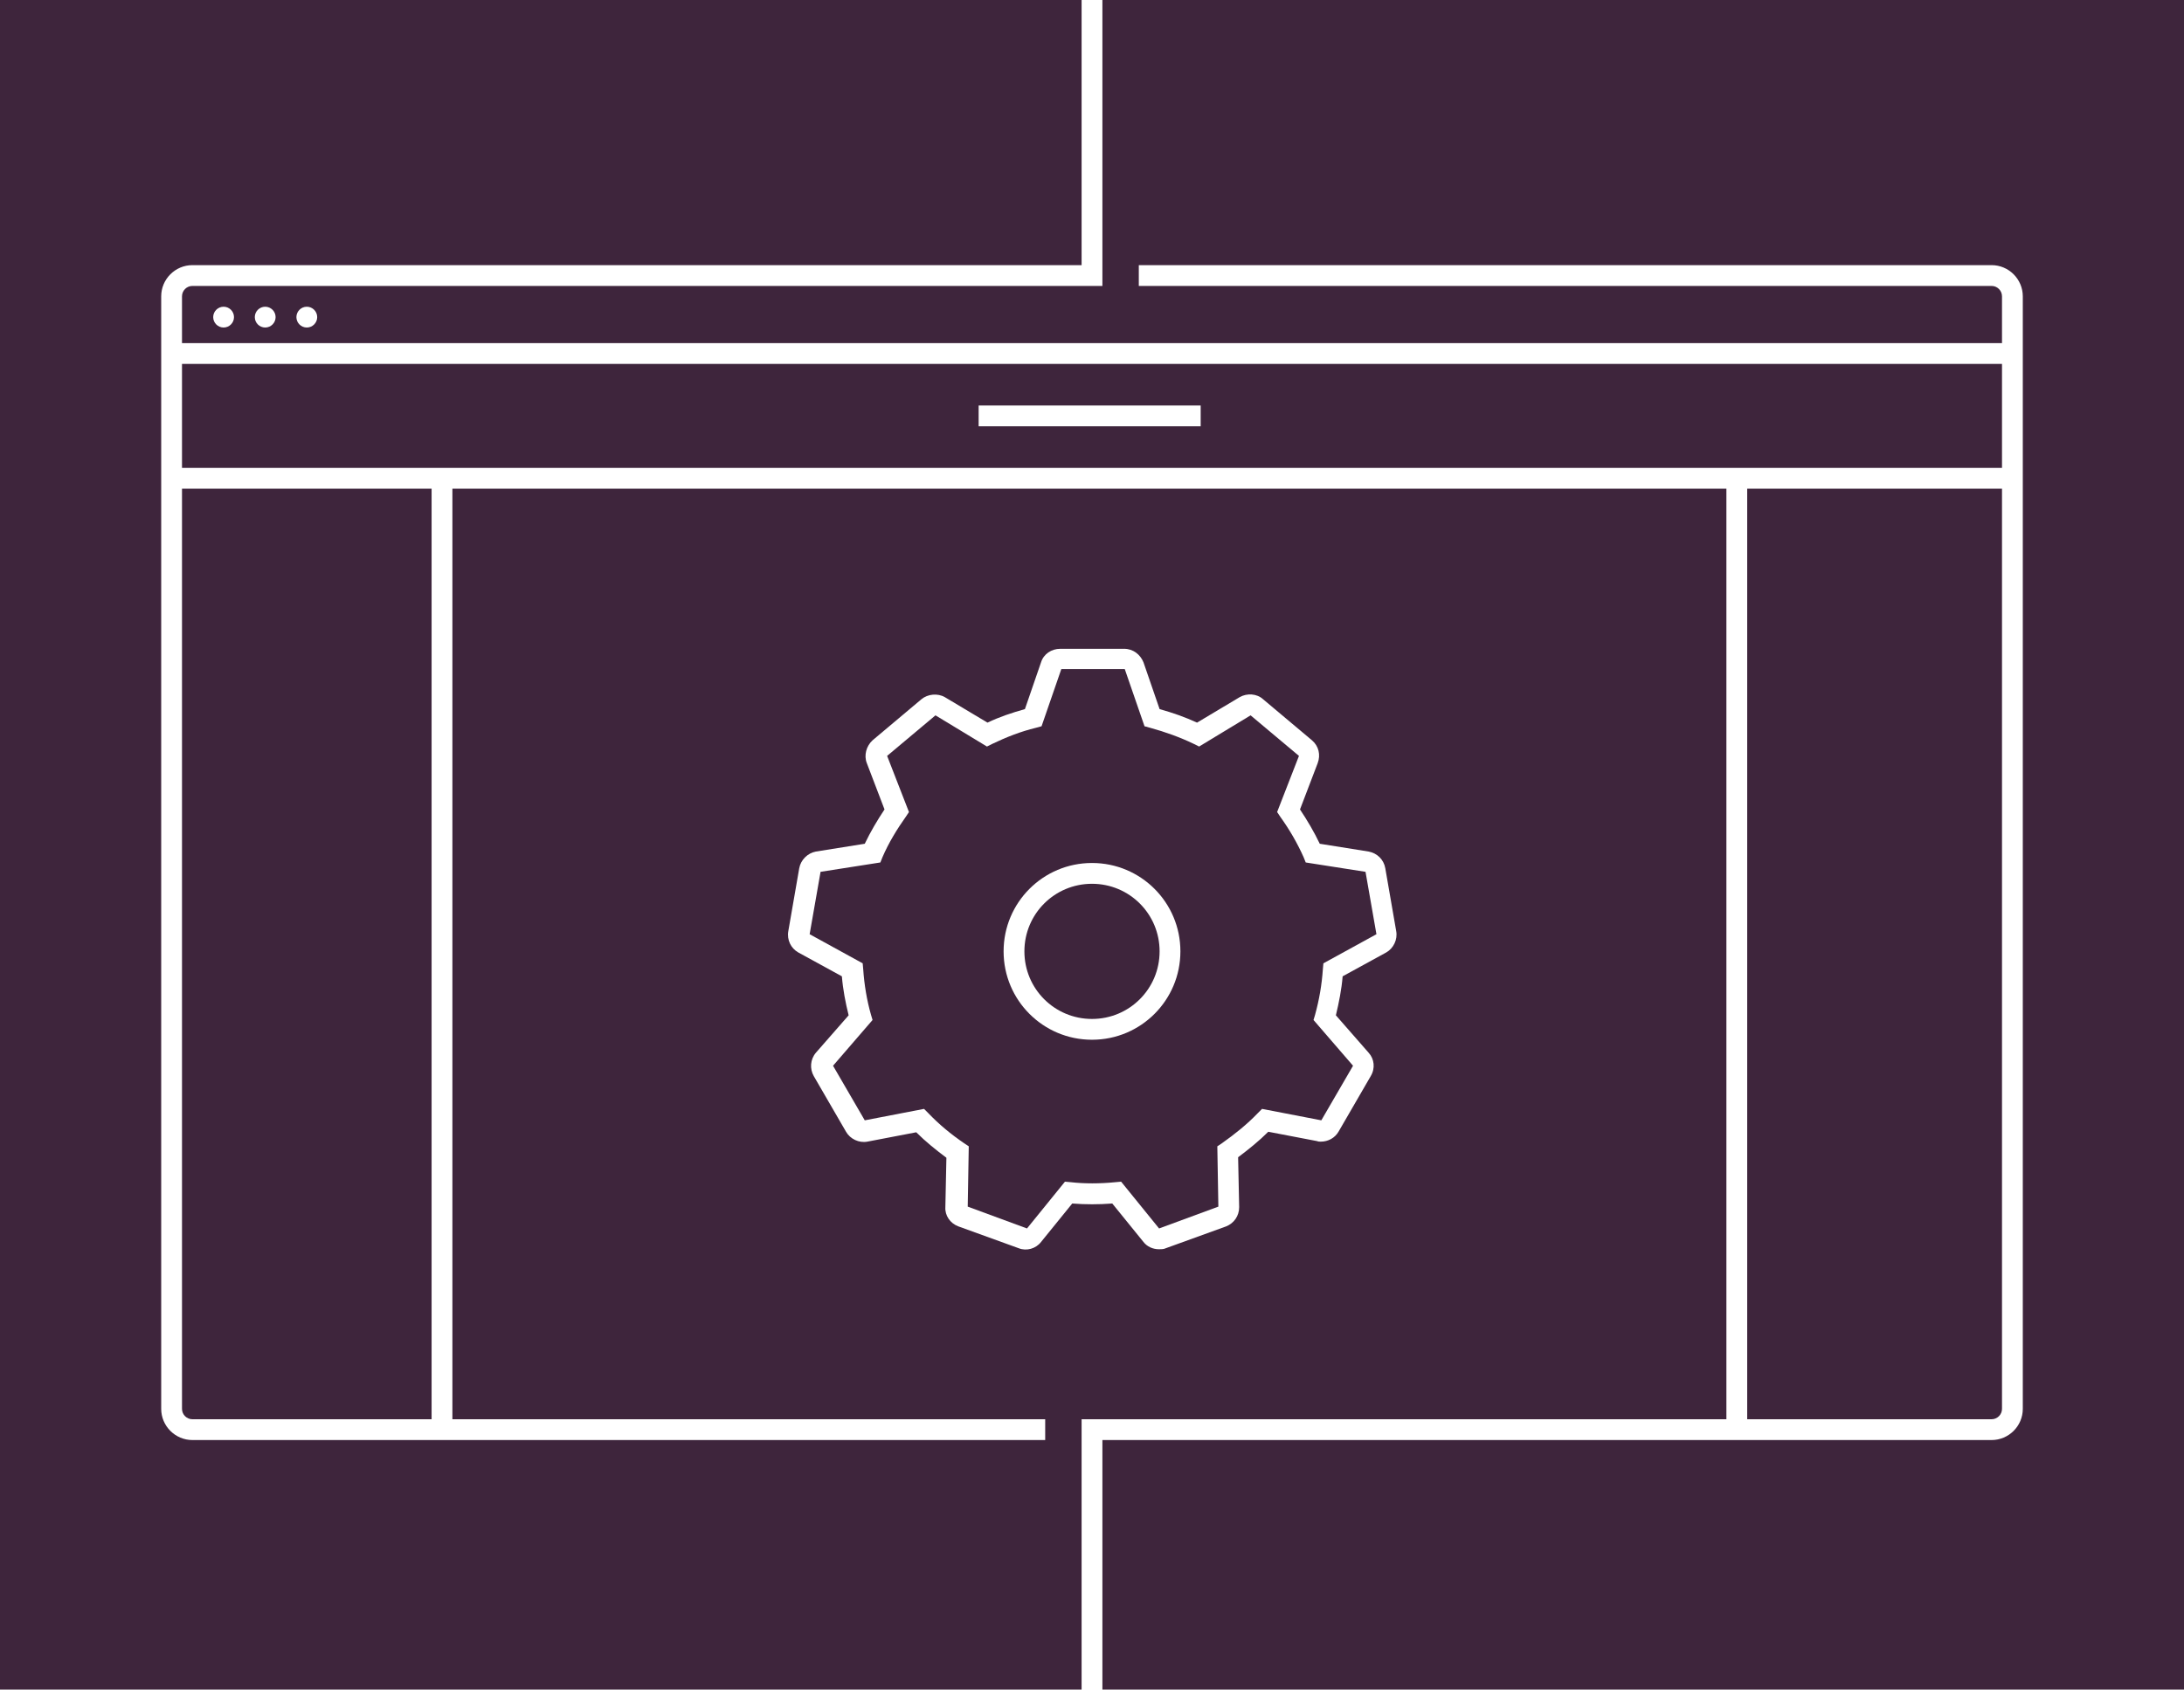
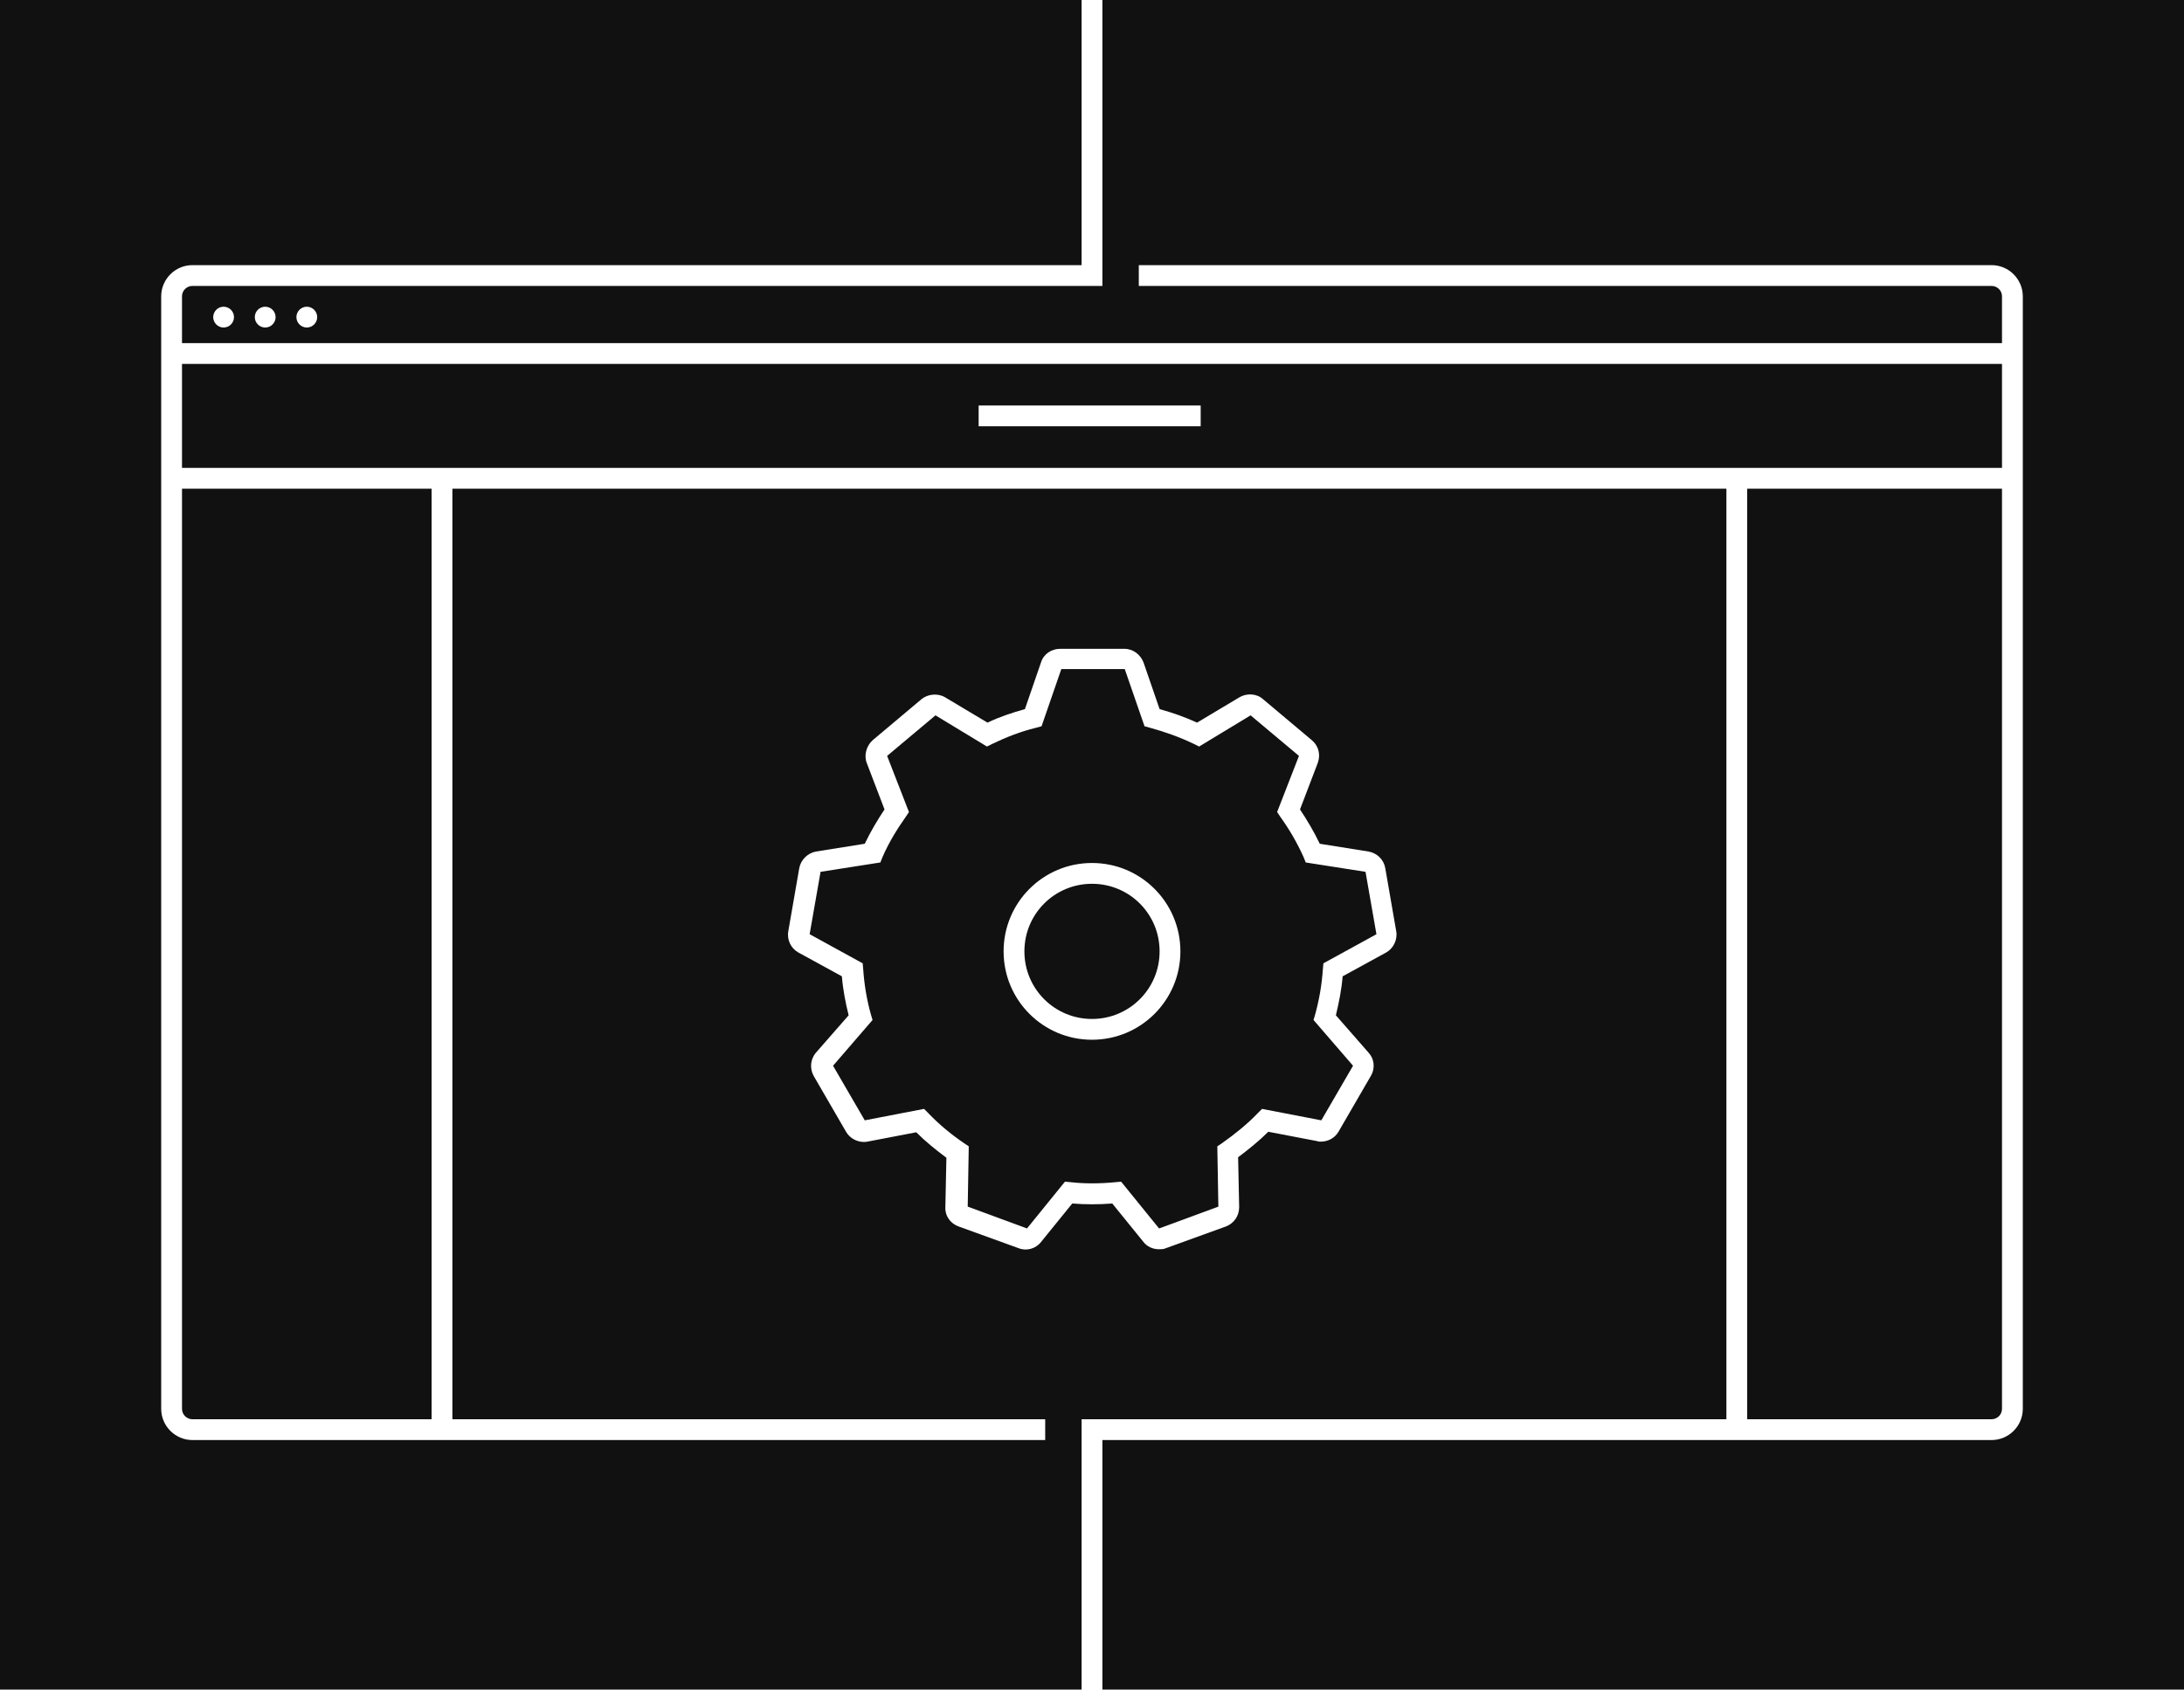
<svg xmlns="http://www.w3.org/2000/svg" version="1.1" x="0px" y="0px" width="420px" height="325px" viewBox="0 0 420 325" style="enable-background:new 0 0 420 325;" xml:space="preserve">
  <style type="text/css">
- 	.st0{fill:#3E253C;}
+ 	.st0{fill:#111;}
</style>
  <g id="WEB_DESIGN">
</g>
  <g id="APP_DESIGN">
</g>
  <g id="ECOMMERCE">
</g>
  <g id="WORDPRESS">
    <g>
      <path class="st0" d="M35,271c0,1.1,0.9,2,2,2h46V94H35V271z" />
      <path class="st0" d="M385,70H35v20h350V70z M230.9,82h-42.7v-4h42.7V82z" />
      <path class="st0" d="M214.5,227.4l1.1-0.1l7.3,9l11.4-4.2l-0.2-11.6l0.9-0.6c2.4-1.7,4.8-3.6,6.9-5.8l0.8-0.8l11.4,2.2l6.1-10.5    l-7.6-8.8l0.3-1c0.8-2.9,1.3-5.8,1.5-8.8l0.1-1.1l10.2-5.6l-2.1-12l-11.5-1.8l-0.4-1c-1.2-2.7-2.7-5.3-4.5-7.8l-0.6-0.9l4.2-10.8    l-9.3-7.8l-9.9,6l-1-0.5c-2.7-1.3-5.5-2.3-8.4-3.1l-1.1-0.3l-3.8-11h-12.2l-3.8,11l-1.1,0.3c-2.9,0.7-5.7,1.8-8.4,3.1l-1,0.5    l-9.9-6l-9.3,7.8l4.2,10.8l-0.6,0.9c-1.7,2.4-3.3,5-4.5,7.8l-0.4,1l-11.5,1.8l-2.1,12l10.2,5.6l0.1,1.1c0.2,3,0.7,6,1.5,8.8l0.3,1    l-7.6,8.8l6.1,10.5l11.4-2.2l0.8,0.8c2.1,2.2,4.4,4.1,6.9,5.8l0.9,0.6l-0.2,11.6l11.4,4.2l7.3-9l1.1,0.1    C208.5,227.7,211.5,227.7,214.5,227.4z M193,183c0-9.4,7.6-17,17-17s17,7.6,17,17s-7.6,17-17,17S193,192.4,193,183z" />
      <path class="st0" d="M383,273c1.1,0,2-0.9,2-2V94h-49v179H383z" />
      <path class="st0" d="M332,273V94H87v179h114v4H37c-3.3,0-6-2.7-6-6V57c0-3.3,2.7-6,6-6h171V0H0v325h208v-52H332z M206.2,231.5    l-6,7.4c-1,1.3-2.8,1.8-4.3,1.2l-11.6-4.2c-1.6-0.6-2.6-2.1-2.5-3.7l0.2-9.5c-2-1.5-4-3.1-5.8-4.9l-9.4,1.8    c-1.6,0.3-3.3-0.5-4.1-1.9l-6.2-10.7c-0.8-1.4-0.7-3.2,0.4-4.5l6.3-7.2c-0.6-2.4-1.1-5-1.3-7.5l-8.4-4.6c-1.4-0.8-2.2-2.4-1.9-4.1    l2.1-12.1c0.3-1.6,1.6-2.9,3.2-3.2l9.4-1.5c1.1-2.3,2.4-4.5,3.8-6.6l-3.4-8.9c-0.6-1.5-0.1-3.3,1.1-4.4l9.4-7.9    c1.2-1,3.1-1.2,4.5-0.4l8.2,4.9c2.3-1.1,4.7-1.9,7.2-2.6l3.1-9c0.5-1.6,2-2.6,3.7-2.6h12.3c1.7,0,3.1,1.1,3.7,2.6l3.1,9    c2.5,0.7,4.8,1.5,7.2,2.6l8.2-4.9c1.4-0.8,3.3-0.7,4.5,0.4l9.4,7.9c1.3,1.1,1.7,2.8,1.1,4.4l-3.4,8.9c1.4,2.1,2.7,4.3,3.8,6.6    l9.4,1.5c1.6,0.3,2.9,1.5,3.2,3.2l2.1,12.1c0.3,1.6-0.5,3.3-1.9,4.1l-8.4,4.6c-0.2,2.5-0.7,5-1.3,7.5l6.3,7.2    c1.1,1.2,1.3,3,0.4,4.5l-6.2,10.7c-0.7,1.2-2,1.9-3.4,1.9c-0.2,0-0.5,0-0.7-0.1l-9.4-1.8c-1.8,1.8-3.8,3.4-5.8,4.9l0.2,9.6    c0,1.7-1,3.1-2.5,3.7l-11.6,4.2c-0.4,0.2-0.9,0.2-1.3,0.2c-1.2,0-2.3-0.5-3-1.4l-6-7.4C211.3,231.7,208.7,231.7,206.2,231.5z" />
      <path class="st0" d="M212,0v55H37c-1.1,0-2,0.9-2,2v9h350v-9c0-1.1-0.9-2-2-2H219v-4h164c3.3,0,6,2.7,6,6v214c0,3.3-2.7,6-6,6H212    v48h208V0H212z M43,63c-1.1,0-2-0.9-2-2c0-1.1,0.9-2,2-2s2,0.9,2,2C45,62.1,44.1,63,43,63z M51,63c-1.1,0-2-0.9-2-2    c0-1.1,0.9-2,2-2s2,0.9,2,2C53,62.1,52.1,63,51,63z M59,63c-1.1,0-2-0.9-2-2c0-1.1,0.9-2,2-2s2,0.9,2,2C61,62.1,60.1,63,59,63z" />
      <path class="st0" d="M223,183c0-7.2-5.8-13-13-13s-13,5.8-13,13s5.8,13,13,13S223,190.2,223,183z" />
    </g>
  </g>
</svg>
